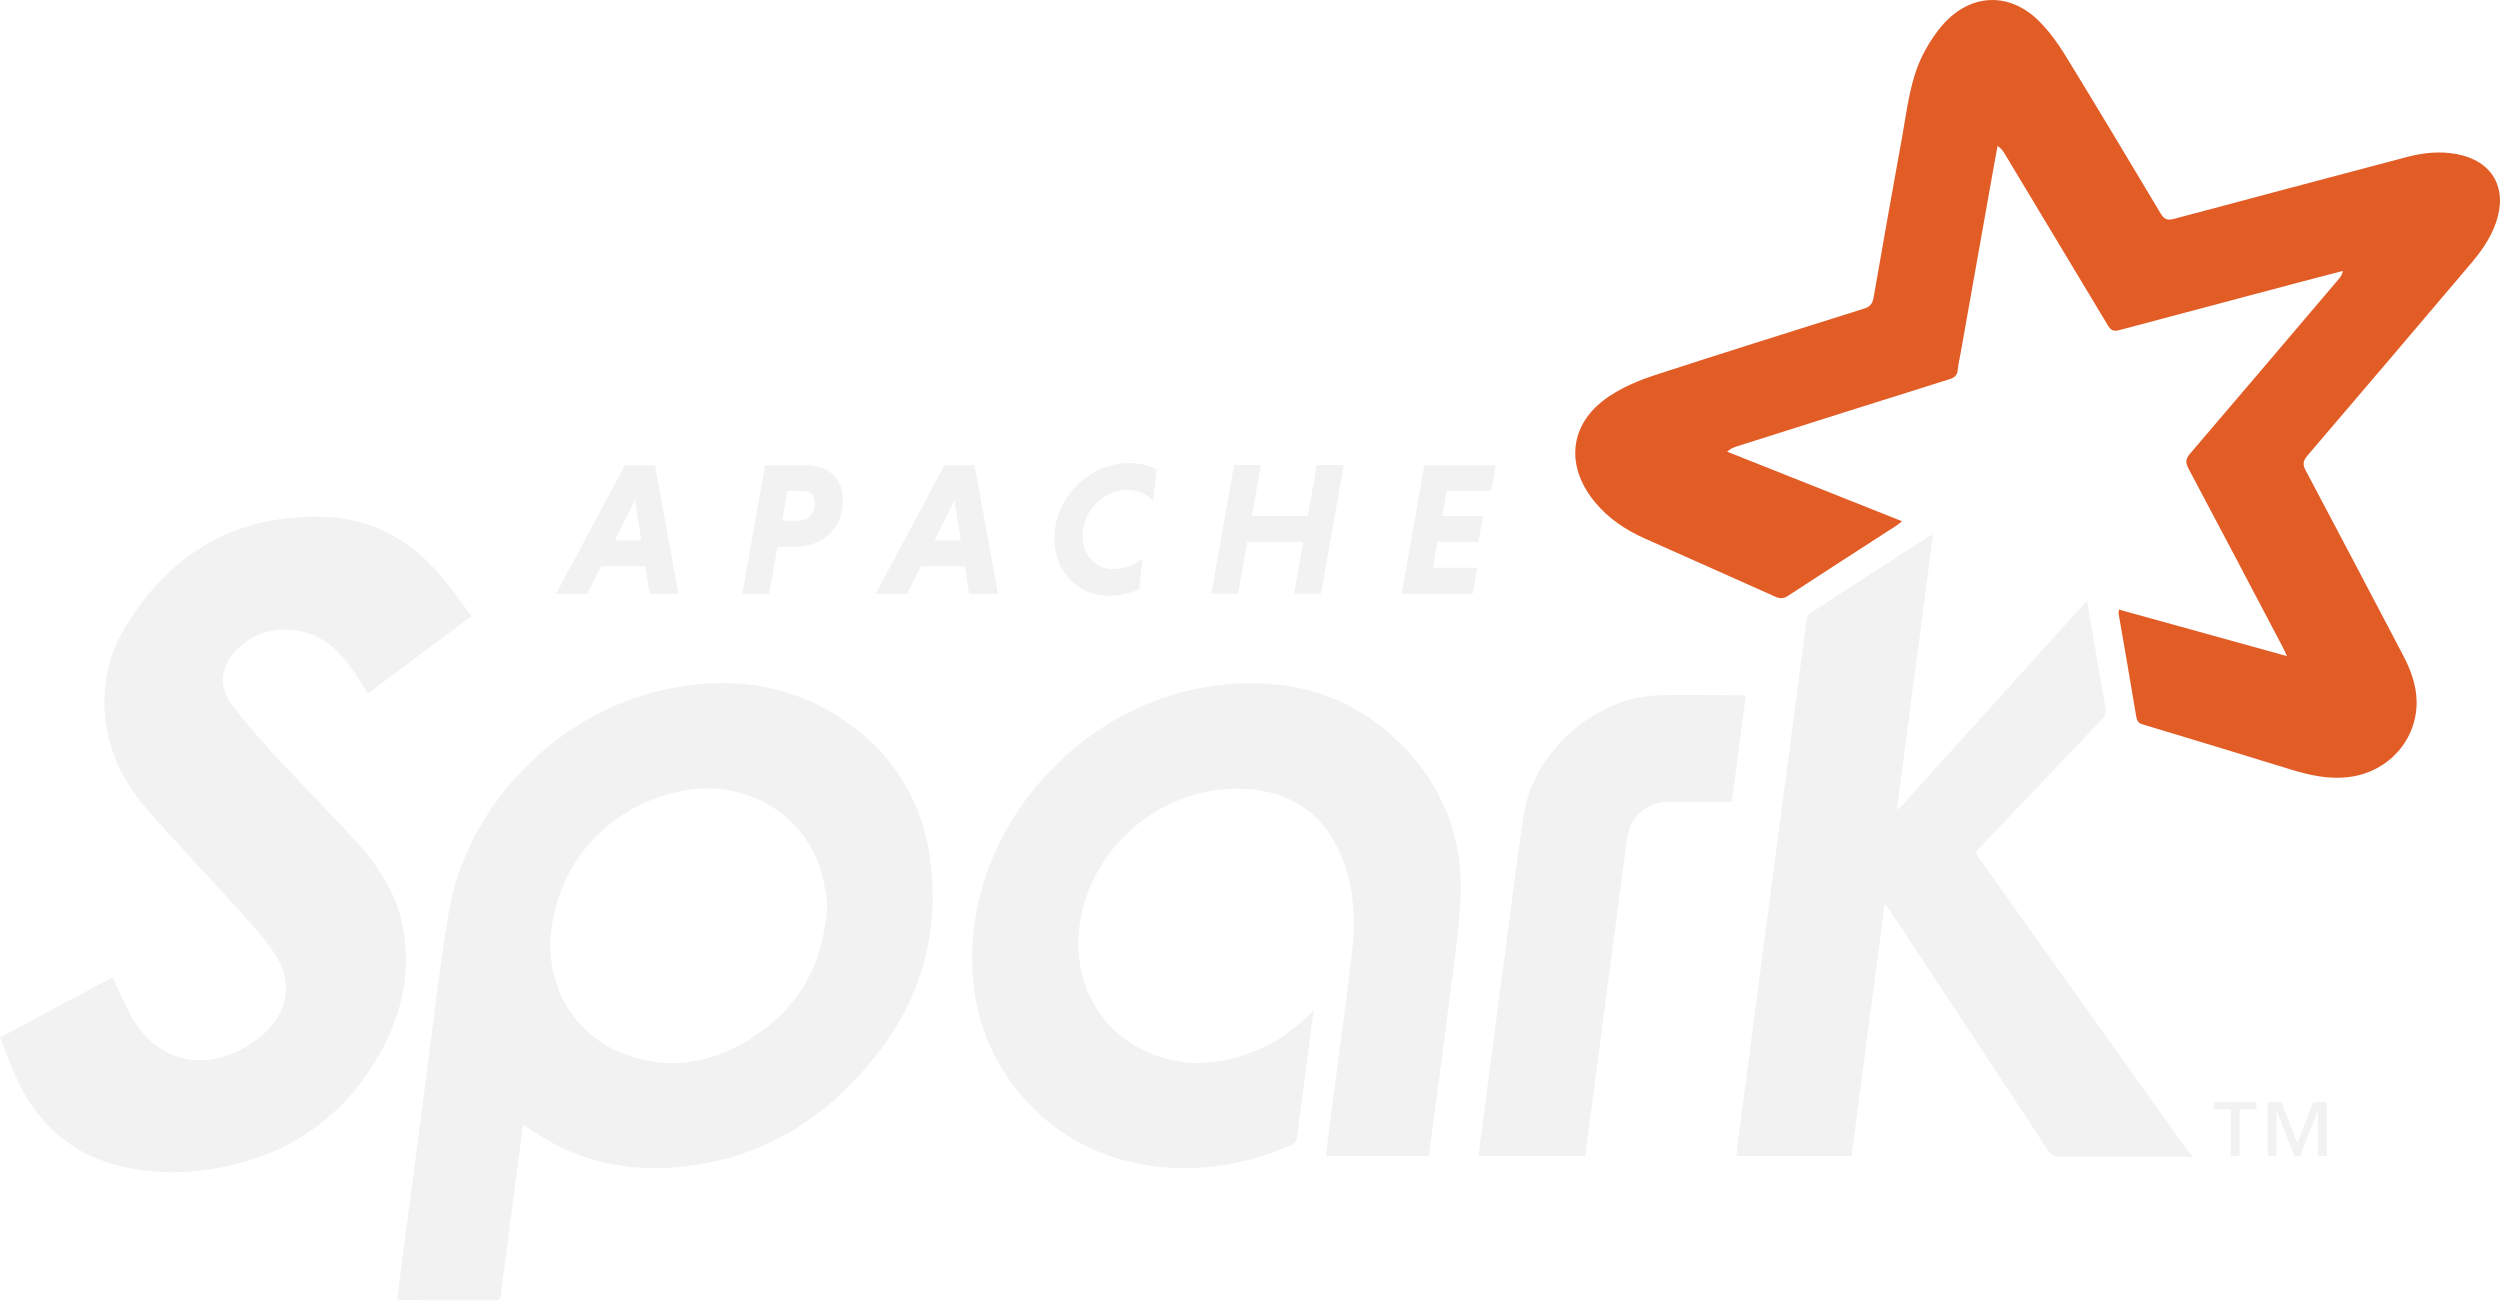
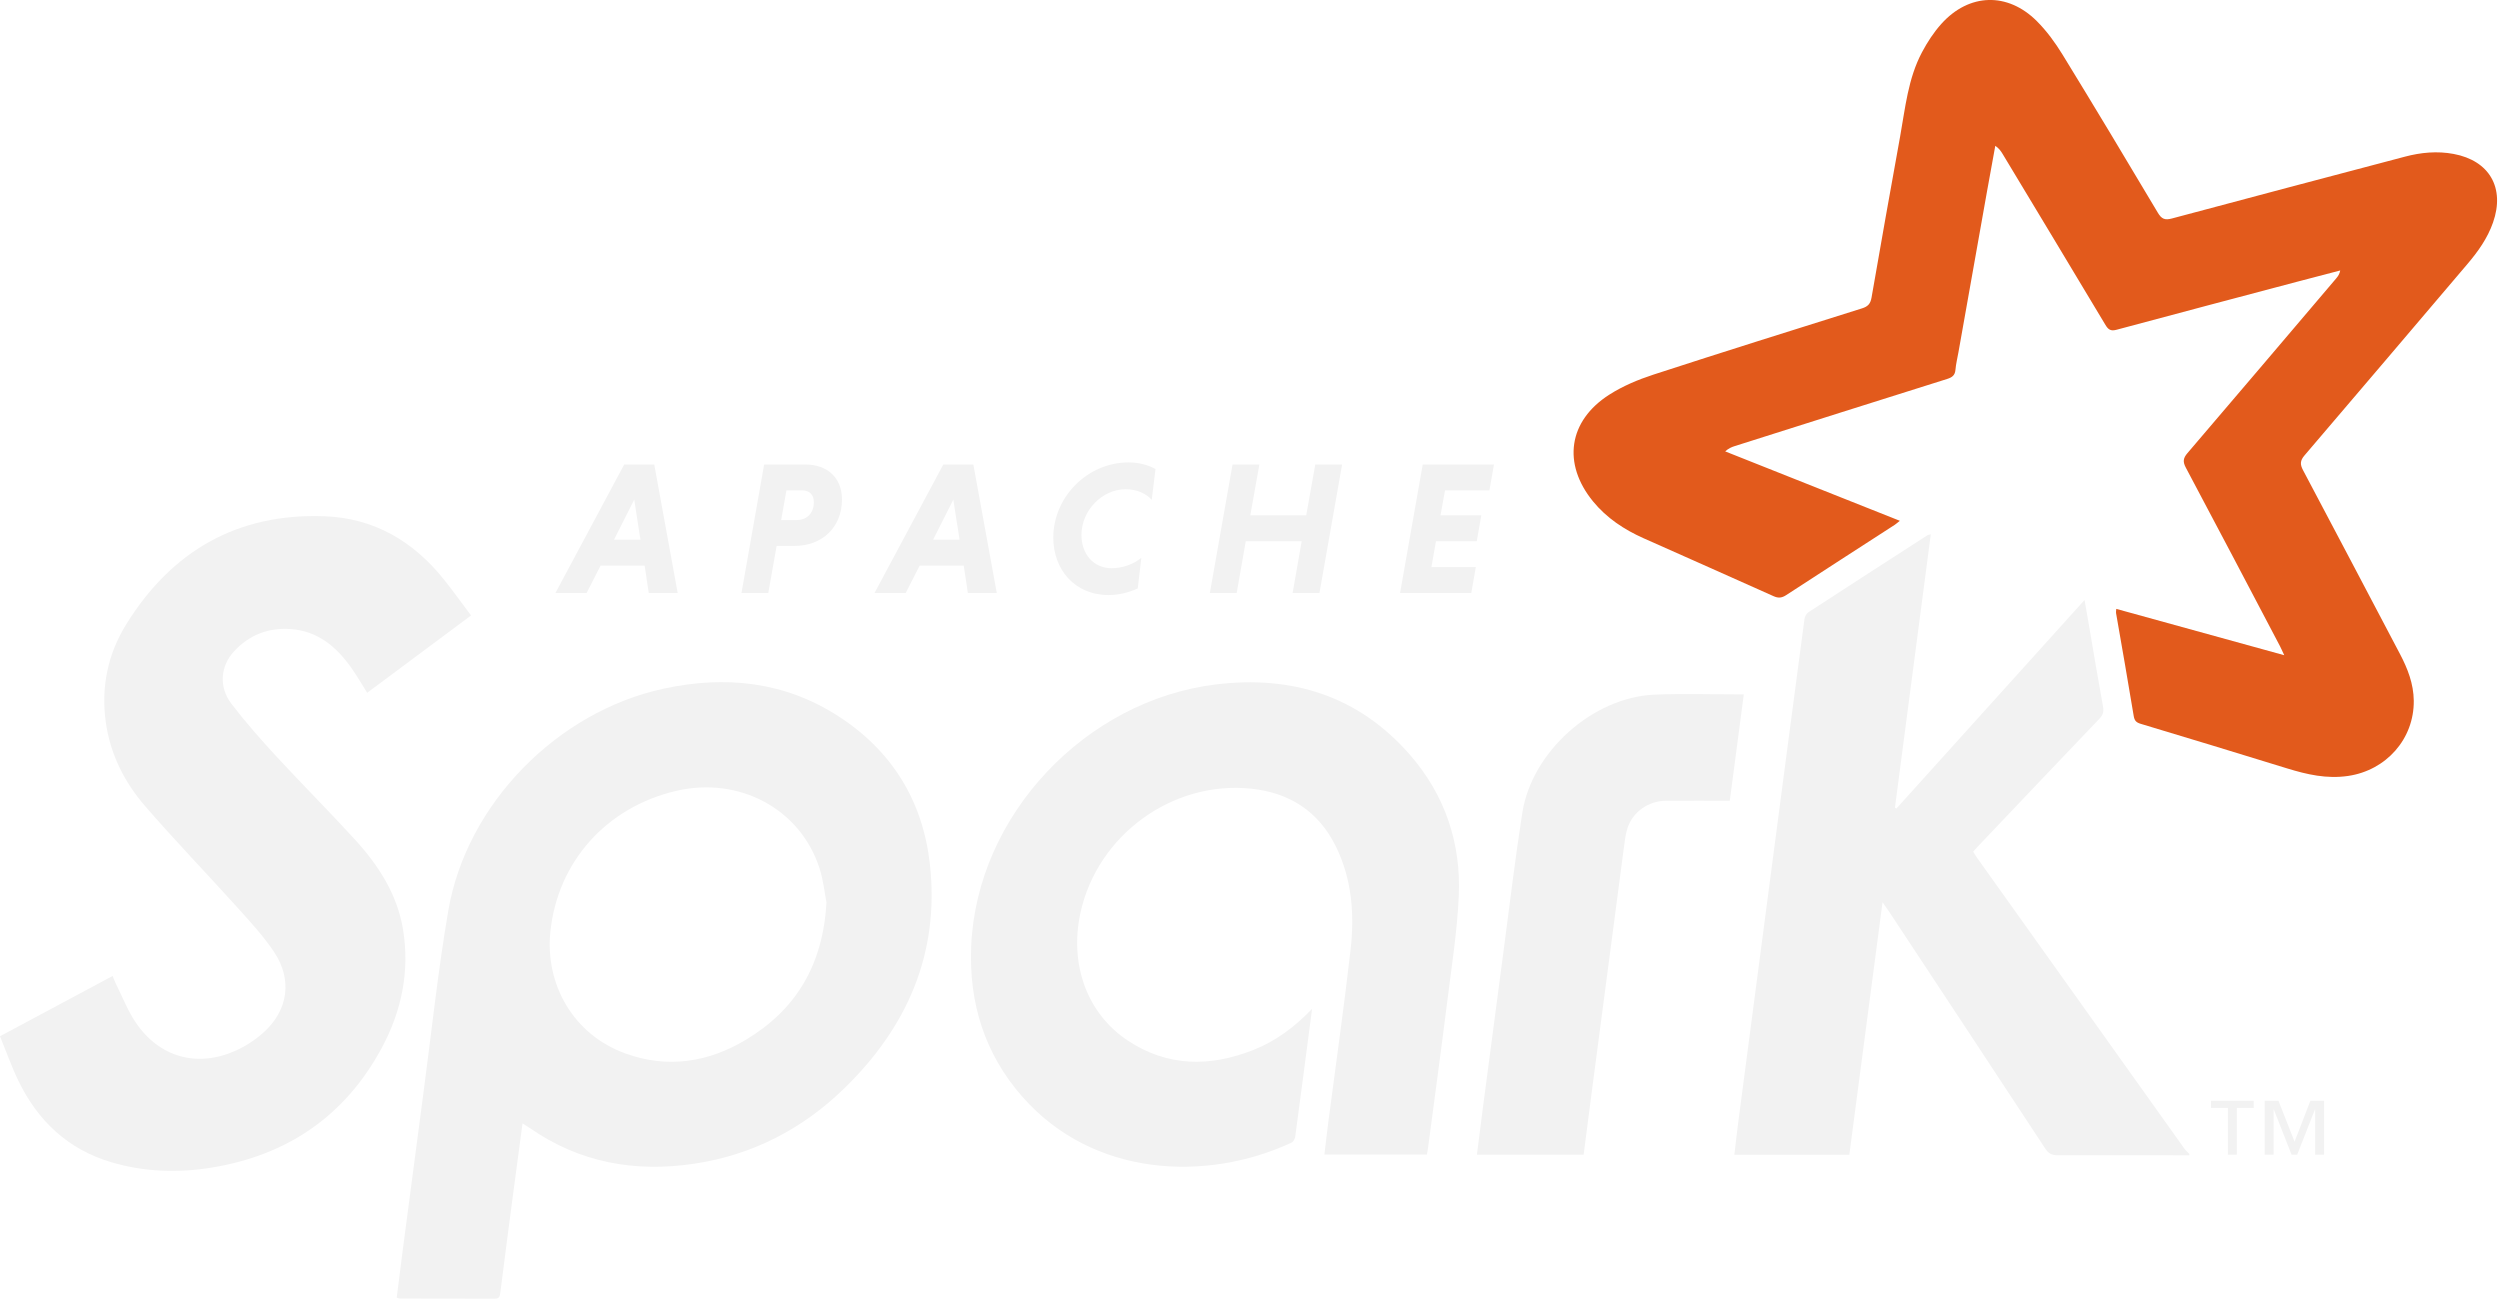
- <svg xmlns="http://www.w3.org/2000/svg" width="100%" height="100%" viewBox="0 0 561 292" version="1.1" xml:space="preserve" style="fill-rule:evenodd;clip-rule:evenodd;stroke-linejoin:round;stroke-miterlimit:2;">
-   <g transform="matrix(1,0,0,1,-1301.33,-3297.49)">
-     <g transform="matrix(1,0,0,1,0,3240)">
-       <g transform="matrix(0.225118,0,0,0.225118,1301.33,54.7995)">
-         <path d="M2279.67,665.968C2277.45,661.407 2276.54,659.062 2275.37,656.847C2244.1,597.432 2212.96,538.147 2181.43,478.862C2178.3,472.868 2178.69,469.35 2182.99,464.269C2232.63,406.287 2282.01,348.044 2331.53,289.802C2333.22,287.717 2334.78,285.632 2335.43,281.984L2292.05,293.32C2231.98,309.216 2172.04,325.112 2112.11,341.138C2106.5,342.572 2104.03,341.008 2101.16,336.317C2067.03,279.378 2032.89,222.569 1998.62,165.759C1996.8,162.762 1994.97,159.896 1991.19,157.42C1988.46,172.535 1985.59,187.779 1982.98,202.894L1954.45,363.549C1953.41,369.282 1951.97,375.146 1951.45,380.879C1950.93,386.351 1948.19,388.436 1943.11,390C1872.36,412.15 1801.74,434.561 1731.12,456.972C1727.99,458.014 1725,459.187 1721.61,462.184C1779.46,485.116 1837.18,508.179 1895.94,531.502C1893.86,533.195 1892.43,534.498 1890.86,535.541C1854.77,558.864 1818.55,582.187 1782.46,605.771C1778.16,608.637 1774.77,609.028 1769.82,606.813C1726.69,587.399 1683.3,568.376 1640.04,548.961C1620.63,540.362 1603.17,528.765 1589.62,512.218C1558.87,474.562 1564.99,431.825 1605.9,405.765C1619.33,397.166 1634.57,390.781 1649.68,385.83C1719,363.289 1788.45,341.529 1857.9,319.639C1863.76,317.815 1866.37,315.209 1867.54,308.955C1876.79,255.403 1886.43,201.851 1896.08,148.299C1901.29,119.634 1904.02,90.318 1917.97,64.128C1923.31,54.095 1929.69,44.193 1937.38,35.723C1965,5.104 2003.44,3.931 2032.63,33.117C2042.53,43.02 2051,54.616 2058.3,66.473C2090.48,118.852 2122.01,171.623 2153.54,224.393C2157.19,230.647 2160.58,231.95 2167.48,229.995C2245.01,209.278 2322.54,188.822 2400.06,168.235C2416.09,164.065 2432.25,162.502 2448.66,165.499C2484.36,172.144 2500,199.376 2488.01,233.904C2482.54,249.67 2473.03,262.96 2462.34,275.469C2408.27,339.184 2354.2,402.899 2299.86,466.353C2295.43,471.565 2295.3,475.344 2298.43,481.077C2330.88,542.186 2362.93,603.295 2395.11,664.534C2402.8,679.128 2408.66,694.372 2408.92,711.181C2409.31,749.357 2381.3,780.629 2343.38,786.231C2322.14,789.359 2302.34,784.798 2282.41,778.674C2233.8,763.69 2185.2,748.836 2136.47,734.243C2131.91,732.94 2130.22,731.116 2129.44,726.295C2123.83,692.027 2117.71,657.889 2111.85,623.621C2111.72,622.709 2111.98,621.667 2112.11,619.582C2167.48,634.957 2222.47,650.072 2279.67,665.968" style="fill:rgb(226,92,38);" />
-         <path d="M2184.94,1165C2141.16,1164.87 2097.25,1164.74 2053.47,1164.87C2047.74,1164.87 2044.48,1163.18 2041.23,1158.23C1989.37,1079.27 1937.25,1000.31 1885.13,921.479C1883.44,919.004 1881.74,916.528 1878.75,912.358C1867.54,997.572 1856.6,1080.83 1845.65,1164.35L1730.86,1164.35C1732.16,1153.15 1733.34,1142.33 1734.77,1131.65C1745.97,1046.04 1757.18,960.568 1768.52,874.963C1779.2,793.267 1790.01,711.441 1800.83,629.745C1801.09,627.27 1802.78,624.273 1804.74,622.97C1844.22,597.171 1883.83,571.763 1923.44,546.095C1923.96,545.704 1924.87,545.704 1926.83,545.052C1914.84,636.39 1902.98,727.077 1890.99,817.763C1891.52,818.024 1891.91,818.415 1892.43,818.806C1954.58,749.879 2016.73,680.952 2080.32,610.592L2085.27,639.257C2089.7,665.186 2094,691.245 2098.82,717.174C2099.73,722.386 2098.43,725.644 2094.91,729.292C2054.78,771.378 2014.64,813.594 1974.64,855.679C1972.95,857.504 1971.26,859.458 1969.17,861.543C1970.48,863.628 1971.52,865.582 1972.82,867.406L2180.25,1158.49C2181.55,1160.18 2183.25,1161.62 2184.81,1163.18C2184.94,1163.96 2184.94,1164.48 2184.94,1165M824.777,912.749C823.083,903.759 821.78,890.729 817.871,878.481C798.588,819.196 737.869,786.622 674.806,801.346C605.749,817.372 556.366,871.706 549.2,942.196C543.858,994.315 572.002,1044.61 624.251,1063.37C666.337,1078.62 706.729,1072.23 744.384,1049.69C794.158,1019.85 821.259,975.422 824.777,912.749ZM521.447,1133.21C518.059,1158.75 514.802,1182.72 511.675,1206.83C507.505,1238.75 503.336,1270.8 499.296,1302.73C498.775,1306.51 497.733,1308.07 493.694,1308.07C462.162,1307.94 430.63,1307.94 399.098,1307.94C398.447,1307.94 397.665,1307.55 395.971,1307.03C397.926,1291.91 399.75,1276.8 401.704,1261.68C408.61,1208.65 415.646,1155.62 422.682,1102.59C430.76,1042 437.145,981.025 447.438,920.828C465.68,814.115 556.236,722.256 662.428,699.324C723.928,686.033 782.952,692.157 836.634,726.816C890.186,761.345 920.936,811.509 927.972,874.572C937.875,963.695 905.04,1037.7 841.716,1098.94C800.151,1139.2 750.378,1164.74 692.917,1173.34C633.762,1182.2 578.126,1172.43 528.353,1137.51C526.528,1136.21 524.574,1135.17 521.447,1133.21M470.11,626.227C434.8,652.547 400.662,677.955 366.524,703.363C361.052,694.633 356.1,686.033 350.237,677.955C335.383,657.238 316.881,641.733 290.17,639.778C267.89,638.215 248.736,645.511 233.622,662.059C220.071,676.782 218.247,697.63 230.885,714.308C244.827,732.549 260.202,749.879 275.708,766.817C301.637,794.831 328.608,821.802 354.407,850.077C377.86,875.745 396.492,904.541 402.225,939.59C409.131,981.285 400.792,1021.03 380.987,1057.77C344.504,1125.65 286.913,1165 211.08,1177.25C177.594,1182.72 144.108,1181.55 111.404,1172.04C68.015,1159.27 37.786,1130.74 18.372,1090.6C11.466,1076.4 6.254,1061.42 0,1046.17C38.047,1025.85 74.921,1006.04 112.446,985.976C113.749,989.103 114.661,991.709 115.834,994.185C122.218,1006.95 127.43,1020.5 135.378,1032.36C158.832,1067.28 196.748,1077.84 235.185,1060.64C245.088,1056.21 254.599,1049.95 262.678,1042.79C287.434,1020.76 292.125,990.146 273.753,962.523C263.199,946.626 250.039,932.424 237.14,918.092C206.52,884.084 174.597,851.119 144.629,816.46C124.042,792.486 109.97,764.602 105.54,732.549C100.719,697.63 107.625,664.665 125.866,635.218C171.079,562.121 236.749,524.075 323.657,527.202C373.169,529.026 412.649,552.219 443.269,590.656C452.39,601.992 460.859,613.849 470.11,626.227M1309.48,1018.81C1303.75,1062.85 1298.28,1104.68 1292.67,1146.5C1292.41,1148.59 1290.72,1151.45 1288.89,1152.37C1203.42,1191.98 1090.71,1186.5 1020.48,1106.63C982.697,1063.76 966.931,1012.95 969.276,956.399C974.749,825.451 1083.29,711.05 1213.19,695.154C1289.02,685.773 1355.61,706.36 1407.07,765.254C1442.12,805.385 1458.28,853.334 1455.93,906.235C1454.37,941.154 1448.9,975.943 1444.47,1010.73C1438.34,1059.98 1431.57,1109.24 1425.05,1158.49C1424.79,1160.18 1424.53,1162.01 1424.01,1164.22L1321.73,1164.22C1323.03,1152.89 1324.33,1141.81 1325.77,1130.74C1333.19,1073.8 1341.27,1017.12 1347.79,960.047C1351.83,924.606 1349.35,889.296 1333.06,856.461C1315.87,821.542 1286.81,803.04 1248.76,799C1169.93,790.661 1095.01,845.386 1078.2,922.912C1067.13,974.119 1084.59,1023.11 1125.37,1050.34C1165.11,1076.79 1207.72,1076.79 1250.98,1059.72C1273,1051.12 1291.63,1037.31 1309.48,1018.81M1740.24,705.057C1735.55,740.497 1730.99,775.417 1726.3,811.118C1704.67,811.118 1683.43,810.988 1662.19,811.118C1644.99,811.248 1629.36,822.324 1624.15,838.35C1622.06,844.604 1621.41,851.38 1620.5,857.895C1609.68,939.33 1599,1020.76 1588.32,1102.33C1585.58,1122.92 1582.97,1143.37 1580.24,1164.22L1473.78,1164.22C1475.74,1148.59 1477.69,1133.34 1479.65,1118.23C1486.55,1065.46 1493.46,1012.69 1500.5,959.917C1506.62,914.313 1511.96,868.449 1519.13,822.975C1528.64,761.996 1589.36,707.793 1650.99,705.187C1680.43,704.014 1709.88,705.057 1740.24,705.057" style="fill:rgb(242,242,242);" />
-         <path d="M2310.55,1164.35L2310.55,1119.4L2310.29,1119.4L2292.7,1164.35L2287.1,1164.35L2269.51,1119.4L2269.24,1119.4L2269.24,1164.35L2260.39,1164.35L2260.39,1110.54L2274.07,1110.54L2290.09,1151.45L2305.86,1110.54L2319.41,1110.54L2319.41,1164.35L2310.55,1164.35ZM2232.37,1117.71L2232.37,1164.35L2223.51,1164.35L2223.51,1117.71L2206.7,1117.71L2206.7,1110.54L2249.31,1110.54L2249.31,1117.71L2232.37,1117.71ZM612.785,550.655L639.235,550.655L632.981,510.654L612.785,550.655ZM643.274,576.454L599.364,576.454L585.422,603.816L554.282,603.816L622.948,475.604L652.916,475.604L676.239,603.816L647.444,603.816L643.274,576.454ZM800.542,501.403L784.906,501.403L779.695,530.98L795.33,530.98C804.712,530.98 812.269,524.726 812.269,513.13C812.269,505.312 807.448,501.403 800.542,501.403ZM762.626,475.604L803.669,475.604C825.168,475.604 840.282,488.373 840.282,510.524C840.282,538.277 820.738,556.909 792.724,556.909L775.004,556.909L766.665,603.816L739.954,603.816L762.626,475.604ZM931.229,550.655L957.68,550.655L951.425,510.654L931.229,550.655ZM961.849,576.454L917.939,576.454L903.997,603.816L872.857,603.816L941.523,475.604L971.491,475.604L994.814,603.816L966.019,603.816L961.849,576.454ZM1135.4,599.256C1126.41,603.425 1116.38,605.901 1106.35,605.901C1072.47,605.901 1051.1,580.493 1051.1,548.57C1051.1,507.788 1085.37,473.52 1126.15,473.52C1136.32,473.52 1145.57,475.995 1153.12,480.165L1149.35,510.915C1143.74,504.661 1134.62,500.361 1123.29,500.361C1099.96,500.361 1079.12,521.469 1079.12,545.965C1079.12,564.597 1090.84,579.19 1109.35,579.19C1120.68,579.19 1131.63,574.89 1138.92,568.766L1135.4,599.256ZM1299.06,552.088L1243.29,552.088L1234.17,603.686L1207.46,603.686L1230.13,475.474L1256.84,475.474L1247.85,526.159L1303.62,526.159L1312.61,475.474L1339.45,475.474L1316.78,603.686L1290.07,603.686L1299.06,552.088ZM1397.3,603.816L1419.84,475.604L1490.98,475.604L1486.42,501.403L1442.12,501.403L1437.56,526.29L1478.21,526.29L1473.65,552.088L1432.87,552.088L1428.31,577.887L1472.61,577.887L1468.05,603.686L1397.3,603.816Z" style="fill:rgb(242,242,242);fill-rule:nonzero;" />
+ <svg xmlns="http://www.w3.org/2000/svg" width="100%" height="100%" viewBox="0 0 328 171" version="1.1" xml:space="preserve" style="fill-rule:evenodd;clip-rule:evenodd;stroke-linejoin:round;stroke-miterlimit:2;">
+   <g transform="matrix(1,0,0,1,-594.424,-2678.74)">
+     <g transform="matrix(1,0,0,1,0,2160)">
+       <g transform="matrix(0.844138,0,0,0.844138,758.234,603.932)">
+         <g transform="matrix(1,0,0,1,-194.056,-100.925)">
+           <clipPath id="_clip1">
+             <rect x="0" y="0" width="388.112" height="201.85" />
+           </clipPath>
+           <g clip-path="url(#_clip1)">
+             <g transform="matrix(0.125,0,0,-0.125,0,201.85)">
+               <g id="g4163">
+                 <g id="g4165">
+                   <path id="path4167" d="M2840.22,800.078C2837.54,805.801 2836.33,808.688 2834.87,811.457C2795.97,885.414 2757.16,959.426 2717.91,1033.2C2713.95,1040.61 2714.44,1045.02 2719.86,1051.35C2781.73,1123.63 2843.28,1196.2 2904.9,1268.7C2907.06,1271.24 2909.01,1273.96 2909.84,1278.48C2891.82,1273.77 2873.8,1269.12 2855.8,1264.35C2781.04,1244.54 2706.26,1224.79 2631.57,1204.71C2624.6,1202.84 2621.44,1204.88 2617.98,1210.65C2575.53,1281.56 2532.84,1352.32 2490.2,1423.11C2487.99,1426.79 2485.62,1430.36 2480.93,1433.45C2477.5,1414.56 2474.01,1395.68 2470.65,1376.78C2458.77,1310.06 2446.93,1243.32 2435.09,1176.59C2433.8,1169.39 2432.02,1162.22 2431.41,1154.96C2430.81,1148.07 2427.28,1145.53 2421.05,1143.57C2332.94,1115.91 2244.92,1087.98 2156.9,1060.08C2153.03,1058.86 2149.26,1057.28 2145.11,1053.51C2217.12,1024.89 2289.13,996.273 2362.25,967.215C2359.59,965.102 2357.86,963.477 2355.91,962.207C2310.89,933.078 2265.8,904.066 2220.89,874.785C2215.52,871.285 2211.25,870.789 2205.21,873.508C2151.44,897.723 2097.46,921.48 2043.61,945.531C2019.43,956.328 1997.68,970.672 1980.74,991.387C1942.45,1038.23 1950.01,1091.52 2001.03,1124.07C2017.73,1134.72 2036.68,1142.71 2055.59,1148.88C2141.88,1176.99 2228.5,1204.1 2315.08,1231.3C2322.33,1233.57 2325.7,1236.82 2327.05,1244.68C2338.58,1311.47 2350.55,1378.19 2362.58,1444.88C2369.02,1480.54 2372.44,1517.12 2389.8,1549.8C2396.46,1562.36 2404.45,1574.67 2413.95,1585.2C2448.31,1623.34 2496.28,1624.82 2532.62,1588.48C2544.88,1576.22 2555.43,1561.75 2564.54,1546.91C2604.58,1481.64 2643.96,1415.95 2683.13,1350.15C2687.76,1342.37 2691.94,1340.8 2700.51,1343.1C2797.05,1368.98 2893.69,1394.46 2990.33,1419.99C3010.26,1425.25 3030.42,1427.19 3050.88,1423.36C3095.42,1415.02 3114.89,1381.11 3099.82,1338.09C3092.96,1318.48 3081.13,1301.93 3067.82,1286.29C3000.39,1206.99 2933.07,1127.6 2865.41,1048.5C2859.88,1042.04 2859.76,1037.36 2863.59,1030.14C2903.95,954.063 2943.96,877.801 2984.12,801.613C2993.73,783.371 3001.06,764.453 3001.28,743.512C3001.76,695.883 2966.93,656.906 2919.6,649.969C2893.09,646.074 2868.46,651.738 2843.62,659.41C2783.09,678.121 2722.45,696.52 2661.78,714.766C2656.16,716.449 2654.01,718.648 2653.02,724.707C2646.04,767.402 2638.43,810.004 2631.07,852.641C2630.86,853.813 2631.21,855.078 2631.39,857.688C2700.46,838.633 2768.93,819.746 2840.22,800.078" style="fill:rgb(226,90,28);" />
+                   <path id="path4169" d="M2722.2,178.23C2667.61,178.328 2613.02,178.578 2558.42,178.359C2551.22,178.34 2547.13,180.441 2543.11,186.57C2478.48,285.012 2413.56,383.262 2348.69,481.551C2346.62,484.68 2344.42,487.699 2340.75,492.961C2326.78,386.801 2313.13,283.012 2299.45,178.961L2156.49,178.961C2158.16,192.891 2159.63,206.352 2161.39,219.762C2175.35,326.352 2189.36,432.941 2203.37,539.52C2216.75,641.359 2230.09,743.199 2243.67,845.02C2244.07,848.059 2246.09,851.895 2248.57,853.508C2297.76,885.582 2347.12,917.379 2396.48,949.199C2397.2,949.668 2398.2,949.723 2400.75,950.445C2385.82,836.574 2371,723.594 2356.18,610.609C2356.77,610.211 2357.35,609.809 2357.94,609.398C2435.38,695.242 2512.83,781.086 2591.94,868.77C2594.23,855.57 2596.21,844.273 2598.15,832.969C2603.7,800.602 2609.02,768.188 2614.96,735.887C2616.16,729.379 2614.43,725.328 2610.09,720.801C2560.01,668.391 2510.12,615.801 2460.19,563.262C2458.01,560.969 2455.92,558.59 2453.44,555.871C2455.03,553.32 2456.39,550.871 2458,548.602C2544.13,427.711 2630.26,306.84 2716.46,186C2718.02,183.809 2720.27,182.09 2722.2,180.148L2722.2,178.23" style="fill:rgb(242,242,242);" />
+                   <path id="path4171" d="M1027.64,492.488C1025.46,503.629 1023.9,519.988 1018.95,535.27C995.012,609.141 919.215,649.648 840.762,631.387C754.699,611.359 693.195,543.699 684.297,455.879C677.711,390.922 712.691,328.34 777.73,304.852C830.129,285.922 880.578,293.84 927.418,321.93C989.504,359.18 1023.18,414.48 1027.64,492.488ZM649.703,217.922C645.457,186.141 641.406,156.191 637.465,126.219C632.23,86.379 627.008,46.531 621.992,6.672C621.406,2.02 619.996,-0.031 615,0C575.73,0.16 536.461,0.121 497.195,0.18C496.301,0.18 495.406,0.672 493.277,1.27C495.652,20.078 497.961,38.941 500.43,57.789C509.094,123.871 517.738,189.961 526.531,256.031C536.586,331.578 544.551,407.488 557.426,482.551C580.23,615.465 692.988,730.008 825.305,758.527C902.016,775.074 975.43,767.418 1042.4,724.254C1109.19,681.207 1147.5,618.738 1156.23,540.16C1168.58,429.059 1127.69,336.828 1048.77,260.531C996.977,210.441 934.965,178.609 863.438,167.852C789.754,156.738 720.492,169.031 658.336,212.469C656.051,214.059 653.613,215.449 649.703,217.922" style="fill:rgb(242,242,242);" />
+                   <path id="path4173" d="M585.711,849.512C541.672,816.727 499.215,785.125 456.574,753.383C449.703,764.227 443.547,775.027 436.359,785.078C417.859,810.93 394.883,830.246 361.465,832.59C333.672,834.539 309.902,825.383 290.984,804.891C274.063,786.566 271.852,760.512 287.664,739.816C305.07,717.035 324.121,695.422 343.574,674.332C375.82,639.371 409.527,605.75 441.566,570.602C470.719,538.629 493.957,502.75 501.133,459.031C509.668,407.059 499.301,357.559 474.715,311.879C429.219,227.352 357.574,178.309 262.992,162.961C221.223,156.191 179.566,157.539 138.809,169.539C84.719,185.461 47.07,220.91 22.859,270.969C14.305,288.668 7.762,307.34 0,326.309C47.356,351.648 93.356,376.27 140.031,401.25C141.66,397.359 142.797,394.121 144.316,391.09C152.273,375.16 158.789,358.238 168.648,343.578C197.883,300.109 245.105,286.879 293.012,308.371C305.316,313.891 317.168,321.68 327.262,330.629C358.133,358.031 363.922,396.18 341.07,430.66C327.941,450.469 311.52,468.23 295.535,485.98C257.332,528.41 217.574,569.48 180.254,612.672C154.527,642.441 137.047,677.16 131.516,717.035C125.473,760.57 134.18,801.652 156.836,838.305C213.16,929.41 295.008,976.805 403.266,972.879C464.984,970.641 514.129,941.781 552.277,893.828C563.566,879.645 574.145,864.895 585.711,849.512" style="fill:rgb(242,242,242);" />
+                   <path id="path4175" d="M1631.44,360.398C1624.26,305.52 1617.49,253.359 1610.45,201.238C1610.09,198.602 1608.02,195.012 1605.77,193.961C1499.21,144.609 1358.89,151.5 1271.38,250.879C1224.36,304.27 1204.63,367.641 1207.58,438.141C1214.4,601.34 1349.71,743.809 1511.52,763.715C1606.06,775.348 1688.97,749.813 1753.02,676.375C1796.64,626.344 1816.82,566.602 1813.84,500.672C1811.88,457.121 1805.05,413.762 1799.63,370.41C1791.95,309.012 1783.56,247.691 1775.45,186.34C1775.16,184.16 1774.72,182 1774.23,179.23L1646.75,179.23C1648.45,193.328 1650,207.129 1651.79,220.898C1661.02,291.762 1671.17,362.512 1679.26,433.5C1684.3,477.711 1681.13,521.59 1660.91,562.539C1639.4,606.059 1603.34,629.078 1555.91,634.109C1457.75,644.5 1364.36,576.289 1343.42,479.691C1329.59,415.922 1351.39,354.801 1402.17,321.012C1451.67,288.078 1504.68,287.969 1558.62,309.328C1585.97,320.148 1609.27,337.281 1631.44,360.398" style="fill:rgb(242,242,242);" />
+                   <path id="path4177" d="M2168.23,751.324C2162.41,707.125 2156.68,663.586 2150.82,619.145C2123.87,619.145 2097.44,619.301 2071.02,619.09C2049.61,618.922 2030.07,605.102 2023.64,585.109C2021.12,577.289 2020.19,568.922 2019.11,560.719C2005.7,459.23 1992.39,357.738 1979.08,256.238C1975.72,230.648 1972.45,205.039 1969.09,179.059L1836.4,179.059C1838.88,198.578 1841.22,217.461 1843.69,236.32C1852.32,302.102 1860.95,367.859 1869.69,433.609C1877.24,490.512 1883.97,547.539 1892.86,604.23C1904.78,680.227 1980.39,747.715 2057.08,751.051C2093.67,752.641 2130.39,751.324 2168.23,751.324" style="fill:rgb(242,242,242);" />
+                   <path id="path4179" d="M2878.63,179.059L2878.63,235.07L2878.31,235.07L2856.33,179.059L2849.32,179.059L2827.34,235.07L2827.01,235.07L2827.01,179.059L2815.94,179.059L2815.94,246.148L2833.03,246.148L2853.06,195.18L2872.77,246.148L2889.71,246.148L2889.71,179.059L2878.63,179.059ZM2781.25,237.18L2781.25,179.059L2770.18,179.059L2770.18,237.18L2749.17,237.18L2749.17,246.148L2802.26,246.148L2802.26,237.18L2781.25,237.18" style="fill:rgb(242,242,242);fill-rule:nonzero;" />
+                   <path id="path4181" d="M763.457,943.719L796.355,943.719L788.598,993.527L763.457,943.719ZM801.52,911.539L746.785,911.539L729.398,877.48L690.637,877.48L776.137,1037.21L813.504,1037.21L842.617,877.48L806.684,877.48L801.52,911.539" style="fill:rgb(242,242,242);fill-rule:nonzero;" />
+                   <path id="path4183" d="M997.352,1005.04L977.852,1005.04L971.289,968.164L990.773,968.164C1002.53,968.164 1011.93,975.902 1011.93,990.477C1011.93,1000.11 1006.04,1005.04 997.352,1005.04ZM950.137,1037.21L1001.36,1037.21C1028.14,1037.21 1046.92,1021.24 1046.92,993.766C1046.92,959.23 1022.49,935.984 987.723,935.984L965.648,935.984L955.301,877.48L921.961,877.48L950.137,1037.21" style="fill:rgb(242,242,242);fill-rule:nonzero;" />
+                   <path id="path4185" d="M1160.22,943.719L1193.12,943.719L1185.36,993.527L1160.22,943.719ZM1198.28,911.539L1143.55,911.539L1126.16,877.48L1087.4,877.48L1172.9,1037.21L1210.26,1037.21L1239.38,877.48L1203.45,877.48L1198.28,911.539" style="fill:rgb(242,242,242);fill-rule:nonzero;" />
+                   <path id="path4187" d="M1414.67,883.125C1403.4,877.961 1390.96,874.891 1378.5,874.891C1336.23,874.891 1309.67,906.613 1309.67,946.313C1309.67,997.059 1352.42,1039.81 1403.17,1039.81C1415.85,1039.81 1427.37,1036.76 1436.76,1031.59L1432.06,993.289C1425.02,1001.05 1413.73,1006.45 1399.64,1006.45C1370.52,1006.45 1344.68,980.129 1344.68,949.602C1344.68,926.352 1359.24,908.246 1382.27,908.246C1396.37,908.246 1409.98,913.652 1419.14,921.168L1414.67,883.125" style="fill:rgb(242,242,242);fill-rule:nonzero;" />
+                   <path id="path4189" d="M1618.52,941.848L1548.99,941.848L1537.7,877.48L1504.36,877.48L1532.54,1037.21L1565.9,1037.21L1554.63,974.027L1624.16,974.027L1635.42,1037.21L1668.78,1037.21L1640.61,877.48L1607.25,877.48L1618.52,941.848" style="fill:rgb(242,242,242);fill-rule:nonzero;" />
+                   <path id="path4191" d="M1740.85,877.48L1769.02,1037.21L1857.59,1037.21L1851.95,1005.04L1796.74,1005.04L1791.12,974.027L1841.84,974.027L1836.22,941.848L1785.47,941.848L1779.83,909.664L1835.04,909.664L1829.4,877.48L1740.85,877.48" style="fill:rgb(242,242,242);fill-rule:nonzero;" />
+                 </g>
+               </g>
+             </g>
+           </g>
+         </g>
      </g>
    </g>
  </g>
</svg>
